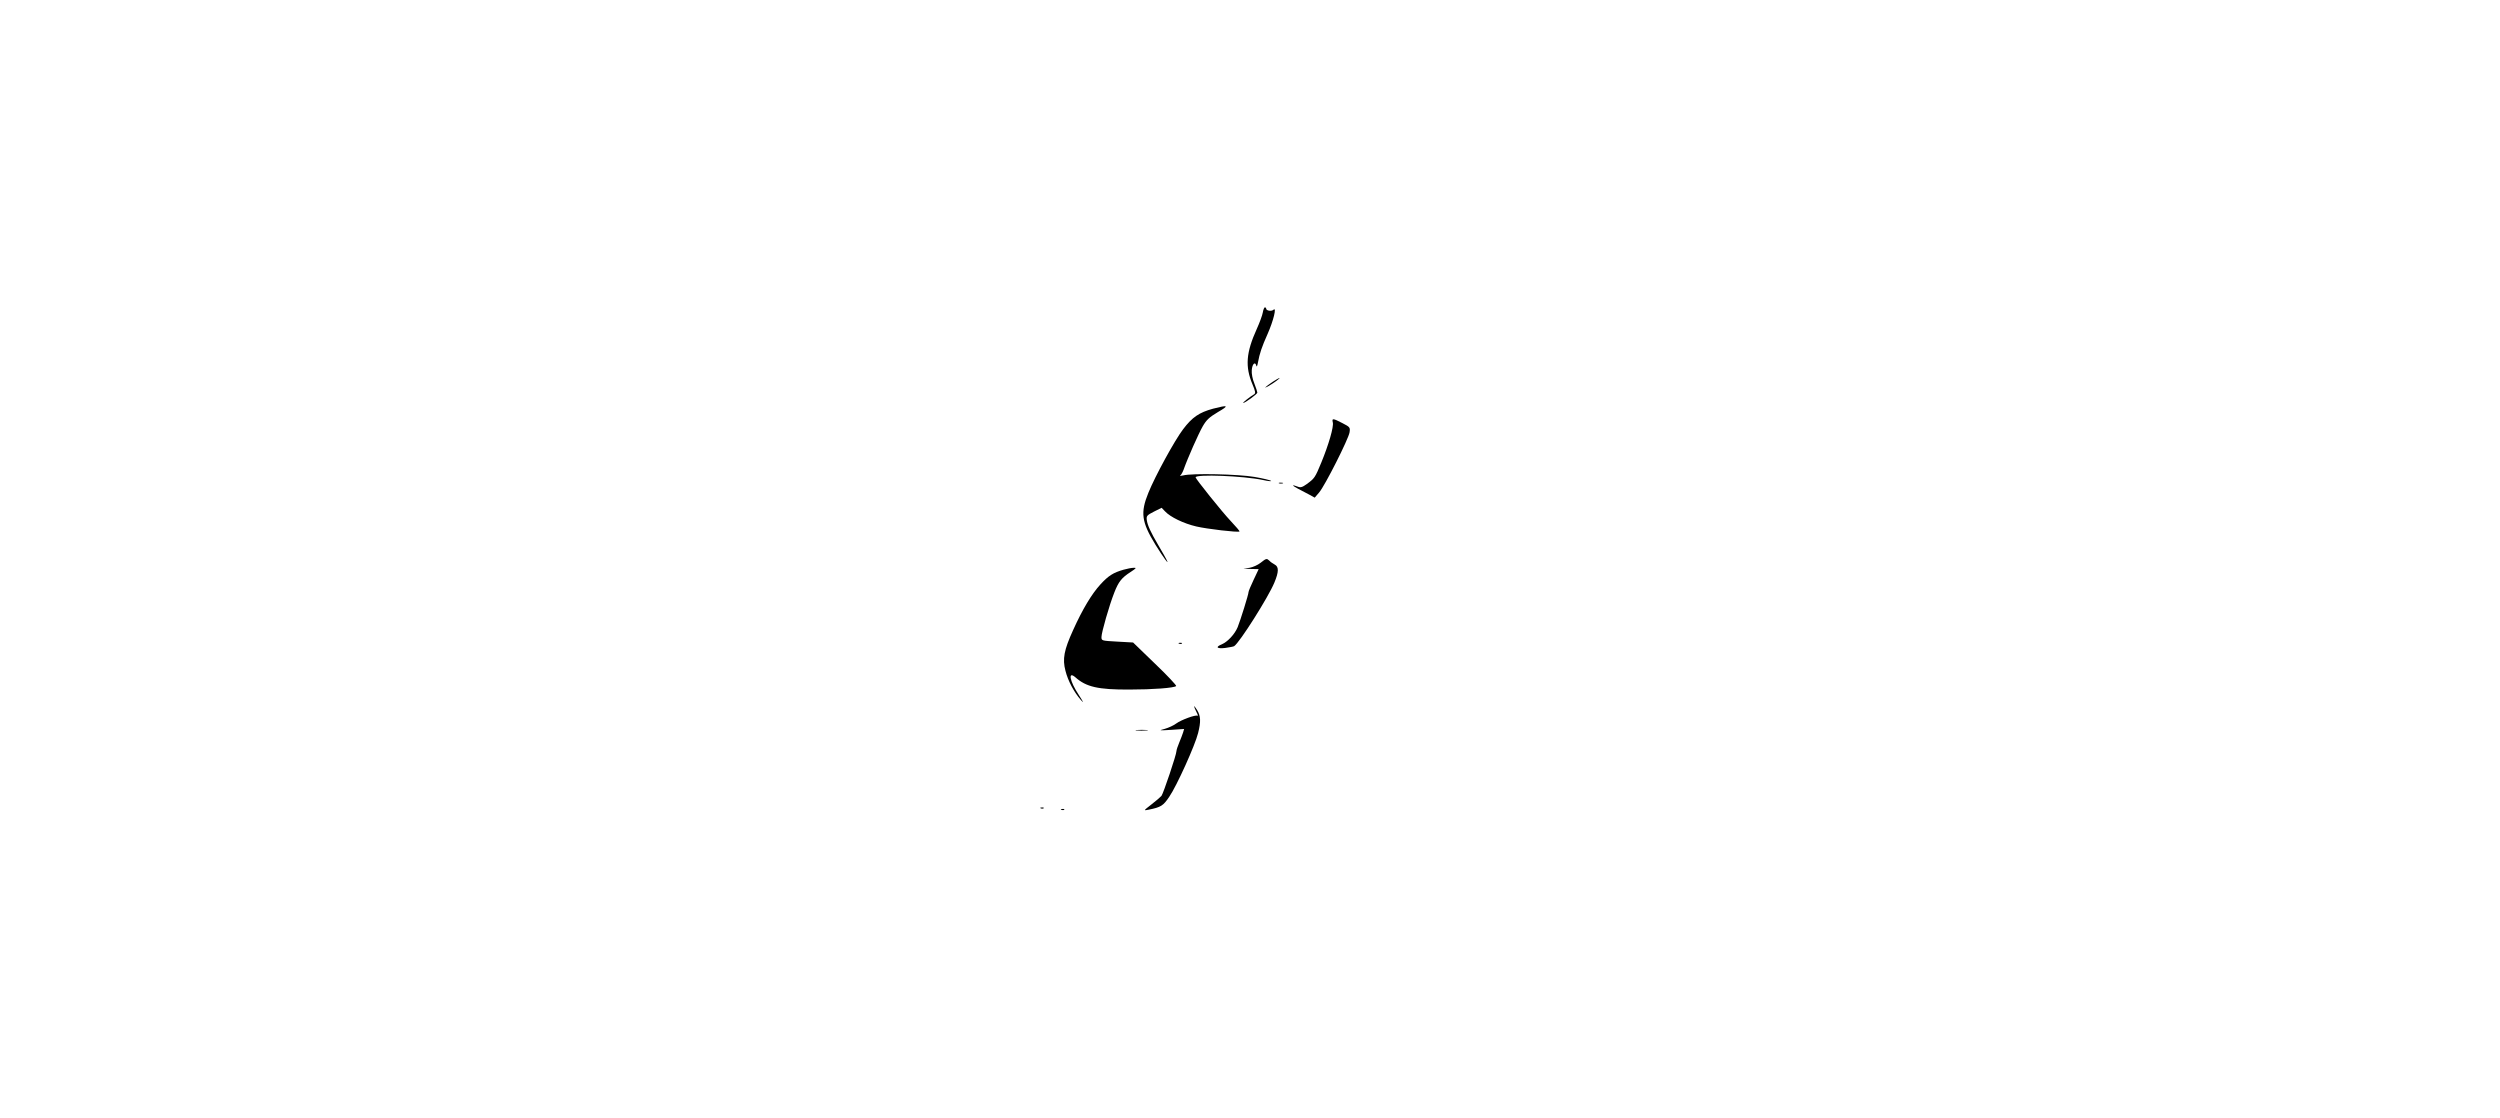
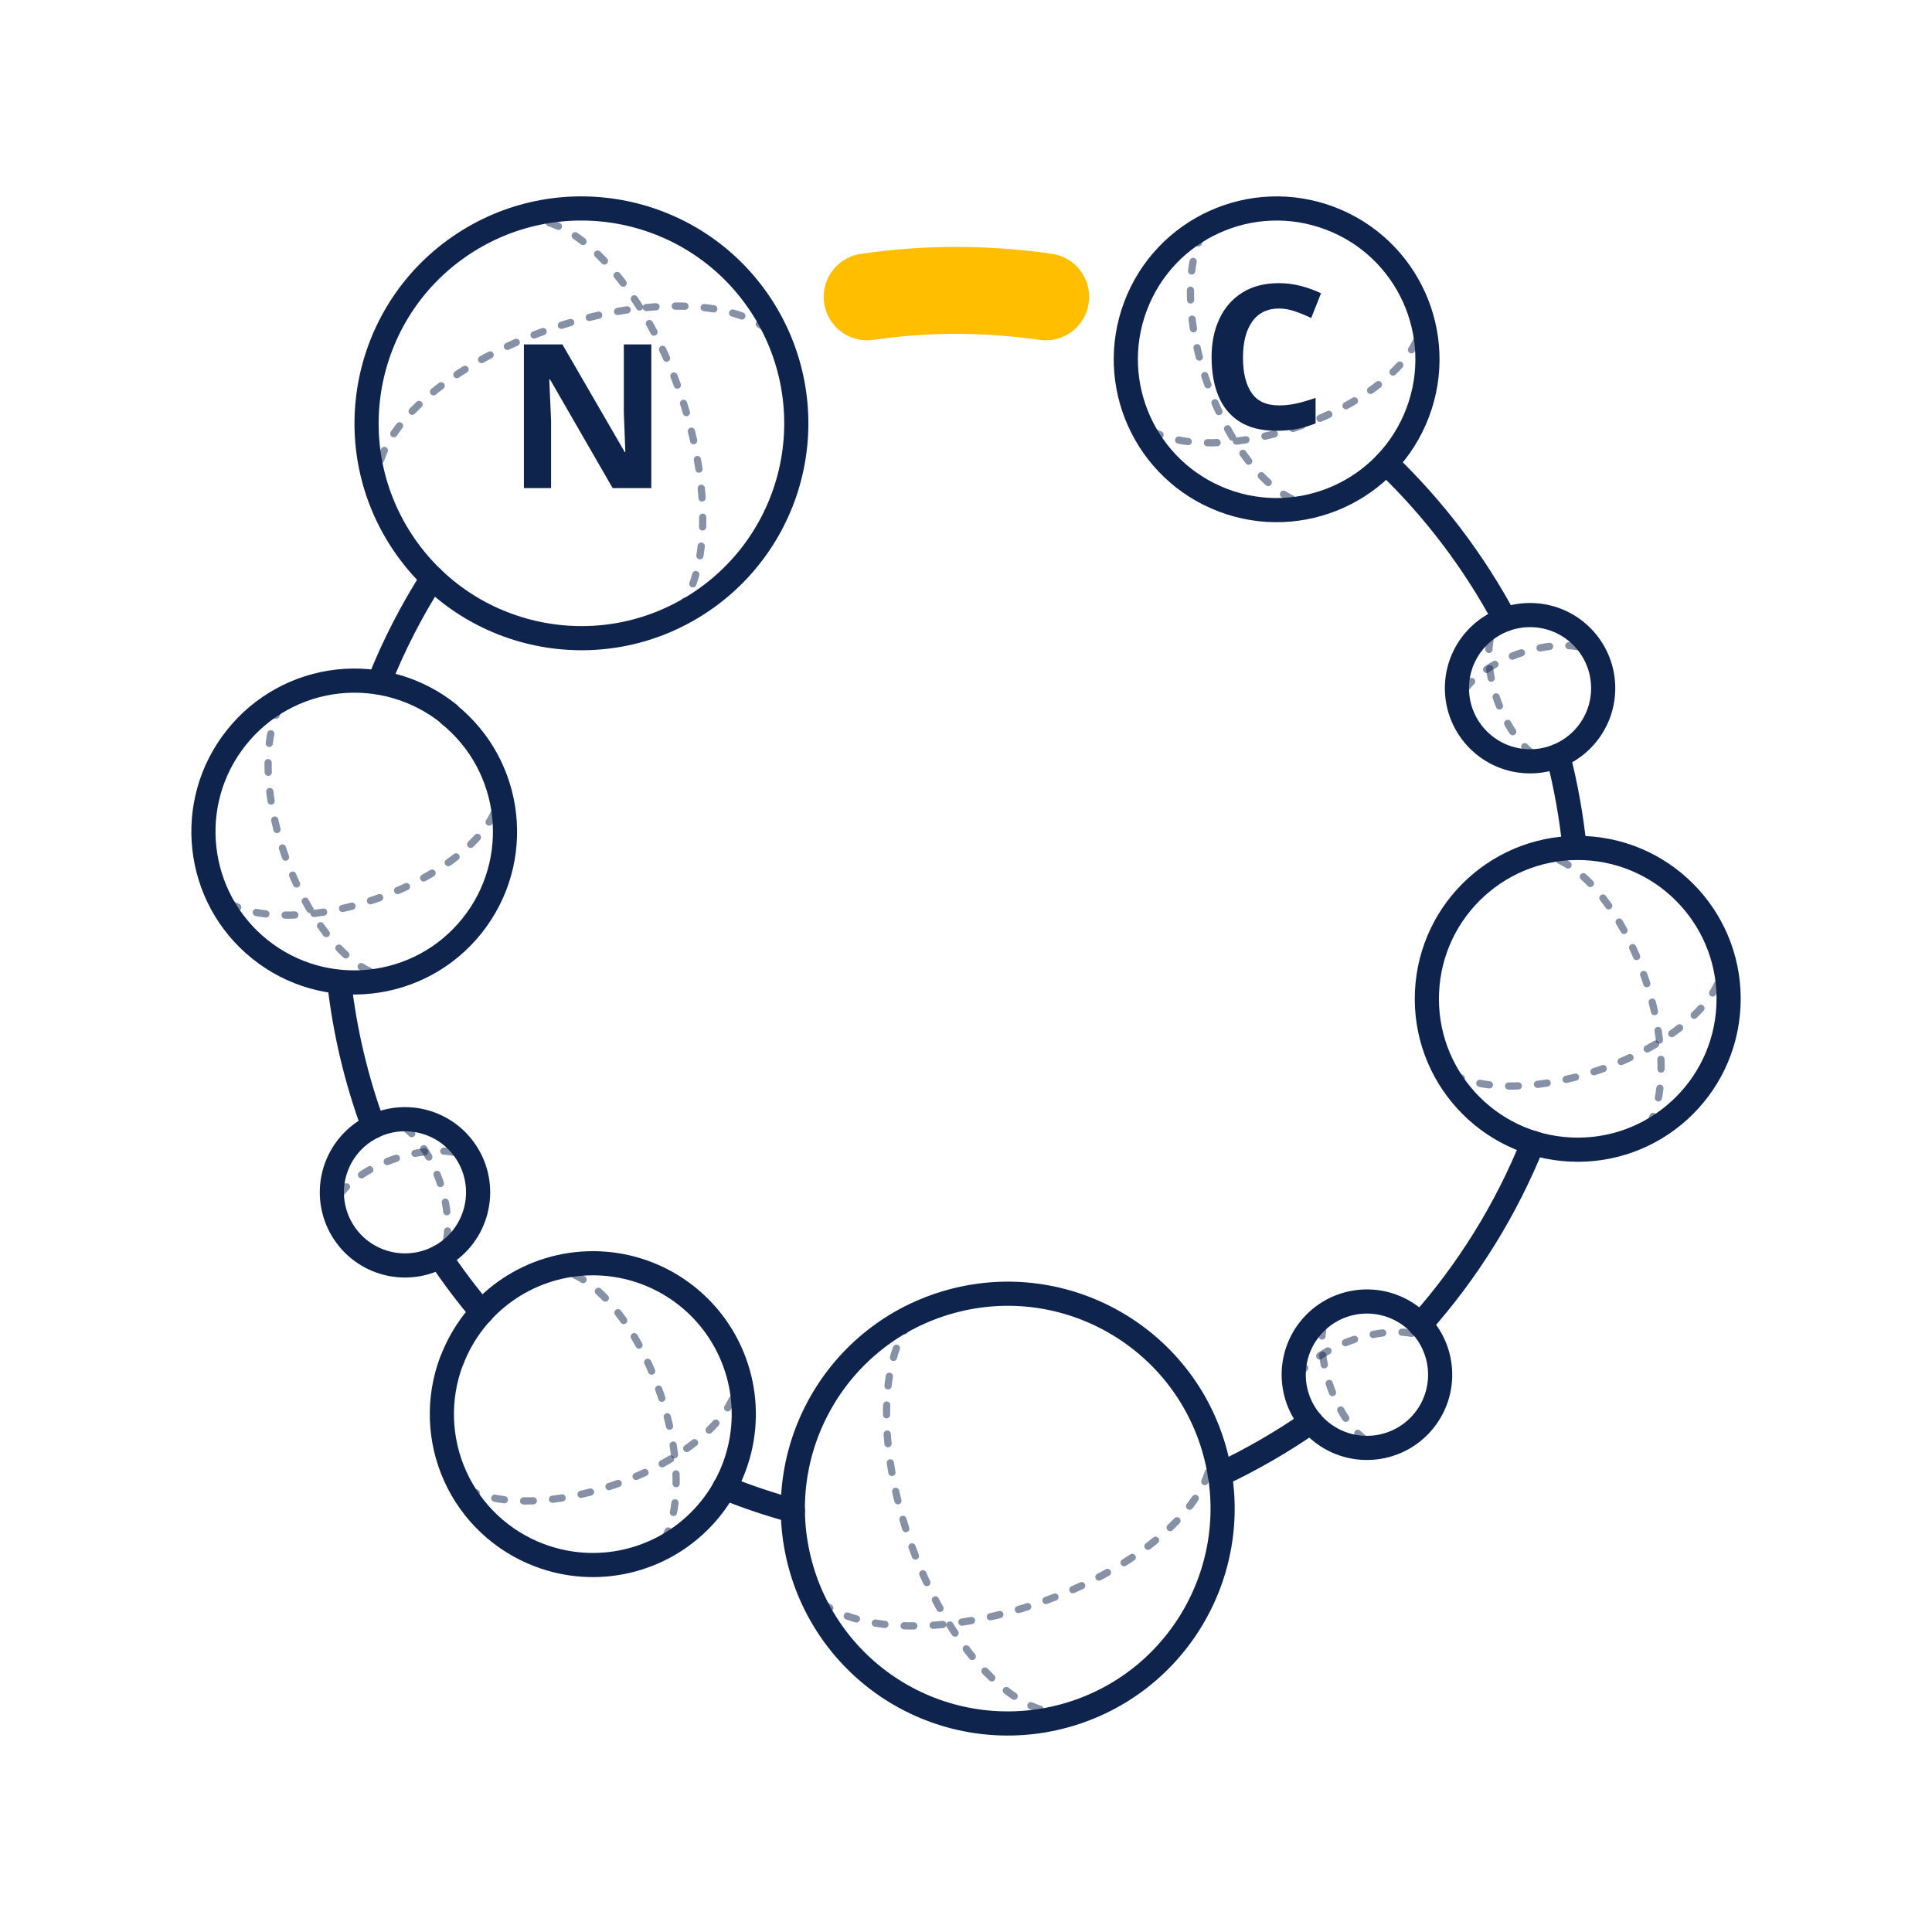
- <svg xmlns="http://www.w3.org/2000/svg" version="1.0" width="1700pt" height="760pt" viewBox="0 0 1700 760" preserveAspectRatio="xMidYMid meet">
-   <g transform="translate(0,760) scale(0.1,-0.1)" fill="#000000" stroke="none">
-     <path d="M8587 5475 c-3 -19 -22 -70 -41 -112 -73 -161 -80 -256 -29 -377 20 -47 22 -61 11 -67 -27 -16 -82 -59 -74 -59 13 0 96 61 96 70 0 5 -9 33 -20 61 -13 31 -20 69 -18 92 3 42 23 62 31 30 2 -11 7 -2 11 22 12 64 26 105 66 195 39 88 63 185 40 164 -13 -13 -50 -7 -50 7 0 5 -4 9 -9 9 -4 0 -11 -16 -14 -35z" />
-     <path d="M8655 5004 c-51 -34 -69 -52 -29 -29 35 20 82 54 74 55 -3 0 -23 -12 -45 -26z" />
-     <path d="M8249 4821 c-95 -26 -142 -58 -204 -140 -57 -75 -190 -318 -236 -432 -55 -135 -47 -198 48 -353 53 -86 100 -150 75 -101 -5 11 -30 54 -54 95 -56 96 -75 138 -80 175 -3 27 2 32 49 56 l52 26 23 -24 c36 -39 127 -83 213 -103 72 -17 284 -42 294 -34 2 2 -25 34 -61 72 -58 61 -238 286 -238 296 0 23 325 10 458 -18 35 -8 60 -10 55 -6 -4 5 -55 17 -113 27 -111 19 -425 26 -485 10 -16 -4 -25 -4 -19 0 6 4 16 22 22 38 28 80 102 246 130 295 26 45 44 62 104 98 78 45 71 50 -33 23z" />
-     <path d="M9063 4728 c8 -29 -29 -154 -78 -273 -42 -102 -46 -108 -98 -146 -32 -23 -43 -26 -63 -18 -42 16 -41 9 2 -14 23 -12 58 -31 78 -41 l36 -20 30 35 c39 45 200 364 207 409 5 34 3 36 -49 63 -64 33 -72 34 -65 5z" />
-     <path d="M8698 4313 c6 -2 18 -2 25 0 6 3 1 5 -13 5 -14 0 -19 -2 -12 -5z" />
-     <path d="M8572 3773 c-19 -15 -52 -30 -75 -34 l-42 -6 52 -2 52 -1 -34 -72 c-19 -40 -35 -78 -35 -84 0 -16 -55 -192 -74 -239 -20 -48 -68 -99 -107 -116 -47 -19 -35 -32 23 -25 28 4 55 9 60 12 36 22 234 335 274 433 30 72 31 107 2 122 -13 7 -29 18 -36 26 -18 17 -21 17 -60 -14z" />
-     <path d="M7640 3726 c-70 -20 -103 -41 -157 -100 -59 -64 -122 -169 -186 -311 -62 -136 -73 -196 -52 -276 17 -68 57 -144 105 -199 22 -25 18 -16 -14 34 -62 94 -76 166 -23 120 73 -65 154 -84 367 -83 160 0 305 11 318 24 4 3 -60 72 -143 151 l-150 145 -107 6 c-107 6 -108 6 -108 31 0 31 53 216 87 302 29 75 51 102 112 141 38 25 41 29 20 28 -13 0 -44 -6 -69 -13z" />
-     <path d="M8018 3223 c7 -3 16 -2 19 1 4 3 -2 6 -13 5 -11 0 -14 -3 -6 -6z" />
-     <path d="M8120 2797 c0 -4 7 -22 16 -39 9 -16 12 -28 7 -25 -13 8 -111 -28 -145 -53 -17 -13 -52 -29 -77 -36 -44 -12 -42 -12 43 -7 l88 6 -7 -24 c-4 -13 -16 -44 -26 -68 -10 -24 -19 -50 -19 -58 0 -24 -89 -288 -102 -305 -7 -8 -38 -35 -68 -58 -55 -43 -55 -43 -20 -36 85 17 100 27 141 88 51 74 176 351 196 433 20 79 18 116 -7 157 -11 18 -20 29 -20 25z" />
-     <path d="M7727 2633 c18 -2 50 -2 70 0 21 2 7 4 -32 4 -38 0 -55 -2 -38 -4z" />
-     <path d="M7078 2103 c7 -3 16 -2 19 1 4 3 -2 6 -13 5 -11 0 -14 -3 -6 -6z" />
-     <path d="M7218 2093 c7 -3 16 -2 19 1 4 3 -2 6 -13 5 -11 0 -14 -3 -6 -6z" />
+ <svg xmlns="http://www.w3.org/2000/svg" viewBox="0 0 200 200">
+   <defs>
+     <style>.cls-1,.cls-2,.cls-5,.cls-6{fill:none;stroke-linecap:round;stroke-linejoin:round;}.cls-1,.cls-5,.cls-6{stroke:#0e244c;}.cls-1{stroke-width:2.5px;}.cls-2{stroke:#ffbf00;stroke-width:9px;}.cls-3{font-size:20.82px;fill:#0e244c;font-family:Poppins-Bold, Poppins;font-weight:700;}.cls-4,.cls-6{opacity:0.5;}.cls-5,.cls-6{stroke-width:0.75px;stroke-dasharray:1 2;}</style>
+   </defs>
+   <g id="Layer_10" data-name="Layer 10">
+     <path class="cls-1" d="M155.79,64.13a64.8,64.8,0,0,0-12.29-16.2" />
+     <path class="cls-1" d="M163,87.76a64.67,64.67,0,0,0-1.7-9.52" />
+     <path class="cls-1" d="M147,137.15a64.47,64.47,0,0,0,11.69-18.85" />
+     <path class="cls-1" d="M126.27,152.64a64.86,64.86,0,0,0,9.44-5.45" />
+     <path class="cls-1" d="M75,154a61.3,61.3,0,0,0,7.08,2.38" />
+     <path class="cls-1" d="M45.53,130.09a65.72,65.72,0,0,0,4.34,5.76" />
+     <path class="cls-1" d="M35.12,101.68a63.9,63.9,0,0,0,3.54,14.93" />
+     <path class="cls-1" d="M44.76,59.84A63.46,63.46,0,0,0,39.3,70.47" />
+     <path class="cls-2" d="M108.25,30.73A65.32,65.32,0,0,0,99,30.06a63.77,63.77,0,0,0-9.23.67" />
+     <path class="cls-1" d="M146.76,42.71a15.61,15.61,0,1,1-9.09-20.12,15.61,15.61,0,0,1,9.09,20.12" />
+     <path class="cls-1" d="M72.4,62.41A22.24,22.24,0,1,1,78.77,31.6,22.23,22.23,0,0,1,72.4,62.41" />
+     <path class="cls-1" d="M162.6,119a15.62,15.62,0,1,1,16.33-14.87A15.61,15.61,0,0,1,162.6,119" />
+     <path class="cls-1" d="M136.77,148.23a7.58,7.58,0,1,1,10.65-1.18,7.59,7.59,0,0,1-10.65,1.18" />
+     <path class="cls-1" d="M82.87,162.05a22.24,22.24,0,1,1,27.33,15.57,22.23,22.23,0,0,1-27.33-15.57" />
+     <path class="cls-1" d="M46.75,140.91A15.62,15.62,0,1,1,55.85,161a15.61,15.61,0,0,1-9.1-20.13" />
+     <path class="cls-1" d="M37.77,117.1a7.57,7.57,0,1,1-2.17,10.49,7.57,7.57,0,0,1,2.17-10.49" />
+     <path class="cls-1" d="M158.75,63.68a7.57,7.57,0,1,1-7.92,7.21,7.57,7.57,0,0,1,7.92-7.21" />
+     <path class="cls-1" d="M46.43,73.91a15.61,15.61,0,1,1-21.95,2.43,15.61,15.61,0,0,1,22-2.43" />
+     <text class="cls-3" transform="translate(52.36 50.53)">N</text>
+     <text class="cls-3" transform="translate(124.22 44.39)">C</text>
+     <g class="cls-4">
+       <path class="cls-5" d="M68,64.92c5.37-2.26,6.33-13.45,2.14-25s-12-19.06-17.33-16.8" />
+       <path class="cls-5" d="M81.28,36.43c-2.26-5.37-13.45-6.33-25-2.13s-19.06,12-16.8,17.32" />
+     </g>
+     <path class="cls-6" d="M96.52,135.08c-5.37,2.26-6.33,13.45-2.13,25s12,19.06,17.32,16.8" />
+     <path class="cls-6" d="M83.22,163.57c2.27,5.37,13.46,6.33,25,2.13s19.06-11.95,16.79-17.32" />
+     <g class="cls-4">
+       <path class="cls-5" d="M31.13,71.1c-3.82,1.61-4.5,9.56-1.52,17.77s8.5,13.55,12.32,11.94" />
+       <path class="cls-5" d="M21.67,91.36c1.61,3.82,9.57,4.5,17.78,1.51S53,84.38,51.39,80.56" />
+     </g>
+     <g class="cls-4">
+       <path class="cls-5" d="M126.61,22.2c-3.82,1.61-4.5,9.57-1.52,17.77s8.5,13.55,12.32,11.94" />
+       <path class="cls-5" d="M117.15,42.46c1.61,3.82,9.57,4.5,17.78,1.52s13.55-8.5,11.94-12.32" />
+     </g>
+     <path class="cls-6" d="M168.58,118.51c3.82-1.61,4.5-9.57,1.52-17.78s-8.5-13.55-12.32-11.94" />
+     <path class="cls-6" d="M148.33,109.05c1.6,3.82,9.56,4.5,17.77,1.52s13.55-8.5,11.94-12.32" />
+     <path class="cls-6" d="M66.62,161.43c3.82-1.61,4.5-9.57,1.52-17.77s-8.5-13.56-12.32-11.95" />
+     <path class="cls-6" d="M46.36,152c1.61,3.82,9.57,4.5,17.77,1.52s13.55-8.5,11.94-12.32" />
+     <path class="cls-6" d="M44.68,130.86c1.89-.79,2.23-4.74.75-8.81s-4.21-6.72-6.11-5.92" />
+     <path class="cls-6" d="M49.37,120.82c-.8-1.9-4.74-2.23-8.81-.76s-6.73,4.22-5.93,6.11" />
+     <path class="cls-6" d="M155.79,63.8c-1.9.8-2.23,4.74-.75,8.81s4.21,6.73,6.11,5.93" />
+     <path class="cls-6" d="M165.84,68.49c-.8-1.89-4.75-2.23-8.82-.75S150.3,72,151.1,73.85" />
+     <path class="cls-6" d="M138.51,134.87c-1.89.8-2.23,4.75-.75,8.82s4.22,6.72,6.11,5.92" />
+     <path class="cls-6" d="M148.56,139.57c-.8-1.9-4.74-2.24-8.81-.76s-6.72,4.22-5.93,6.11" />
  </g>
</svg>
